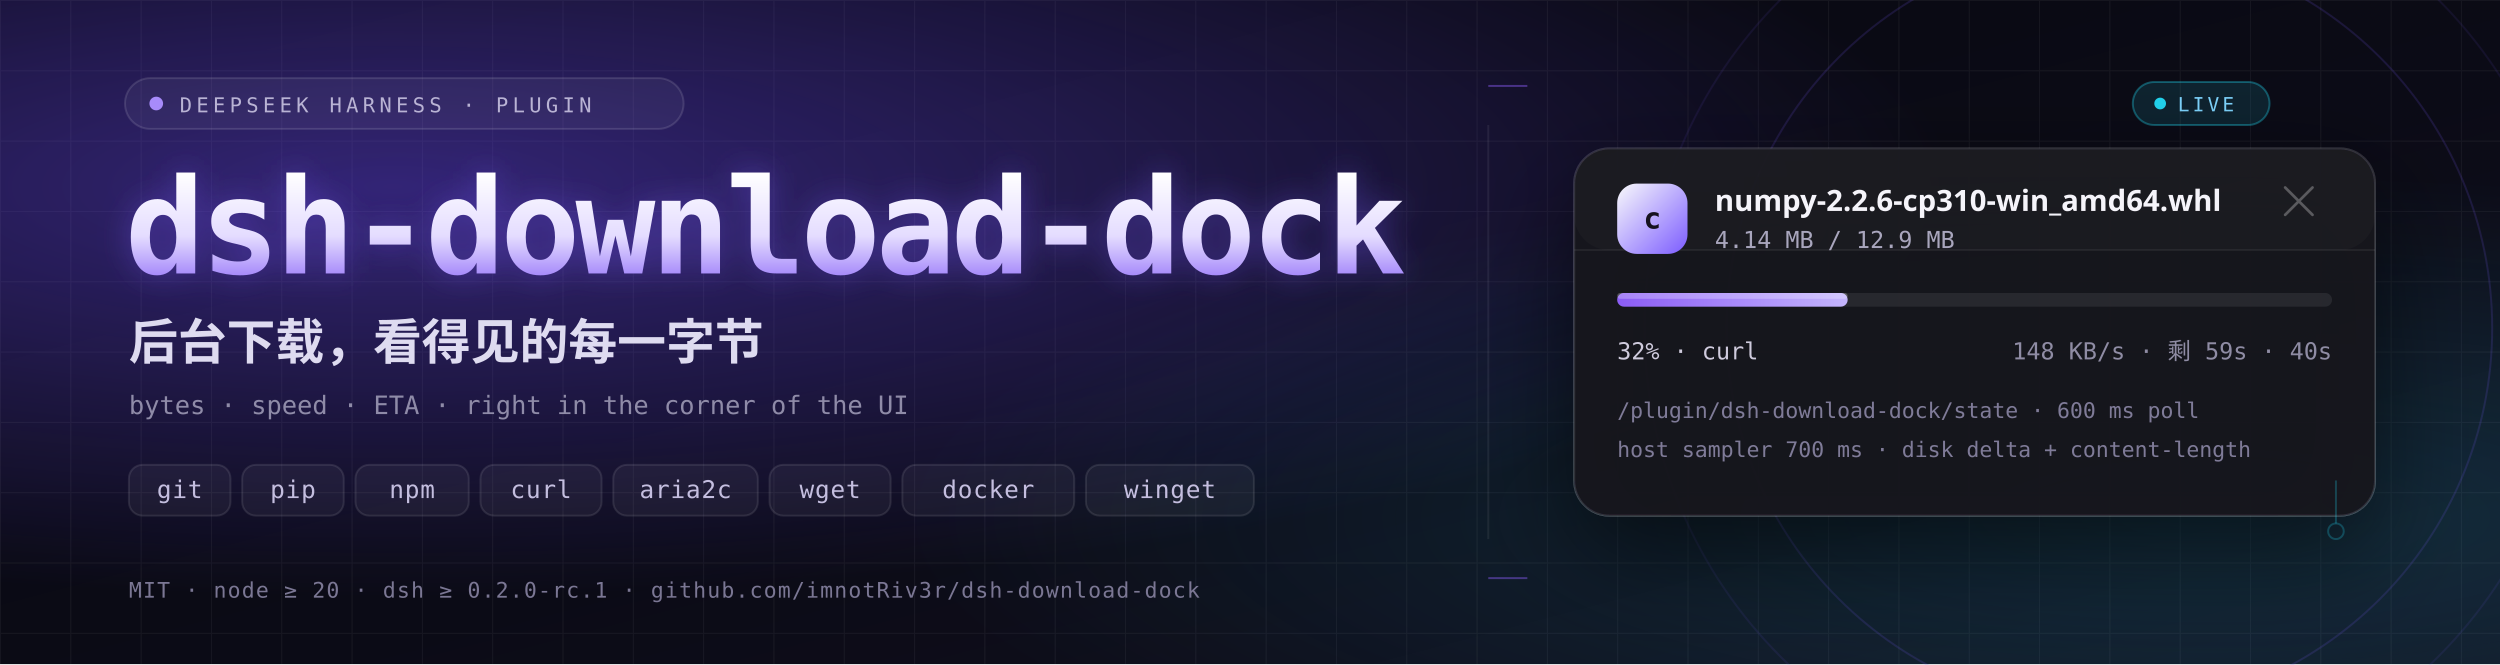
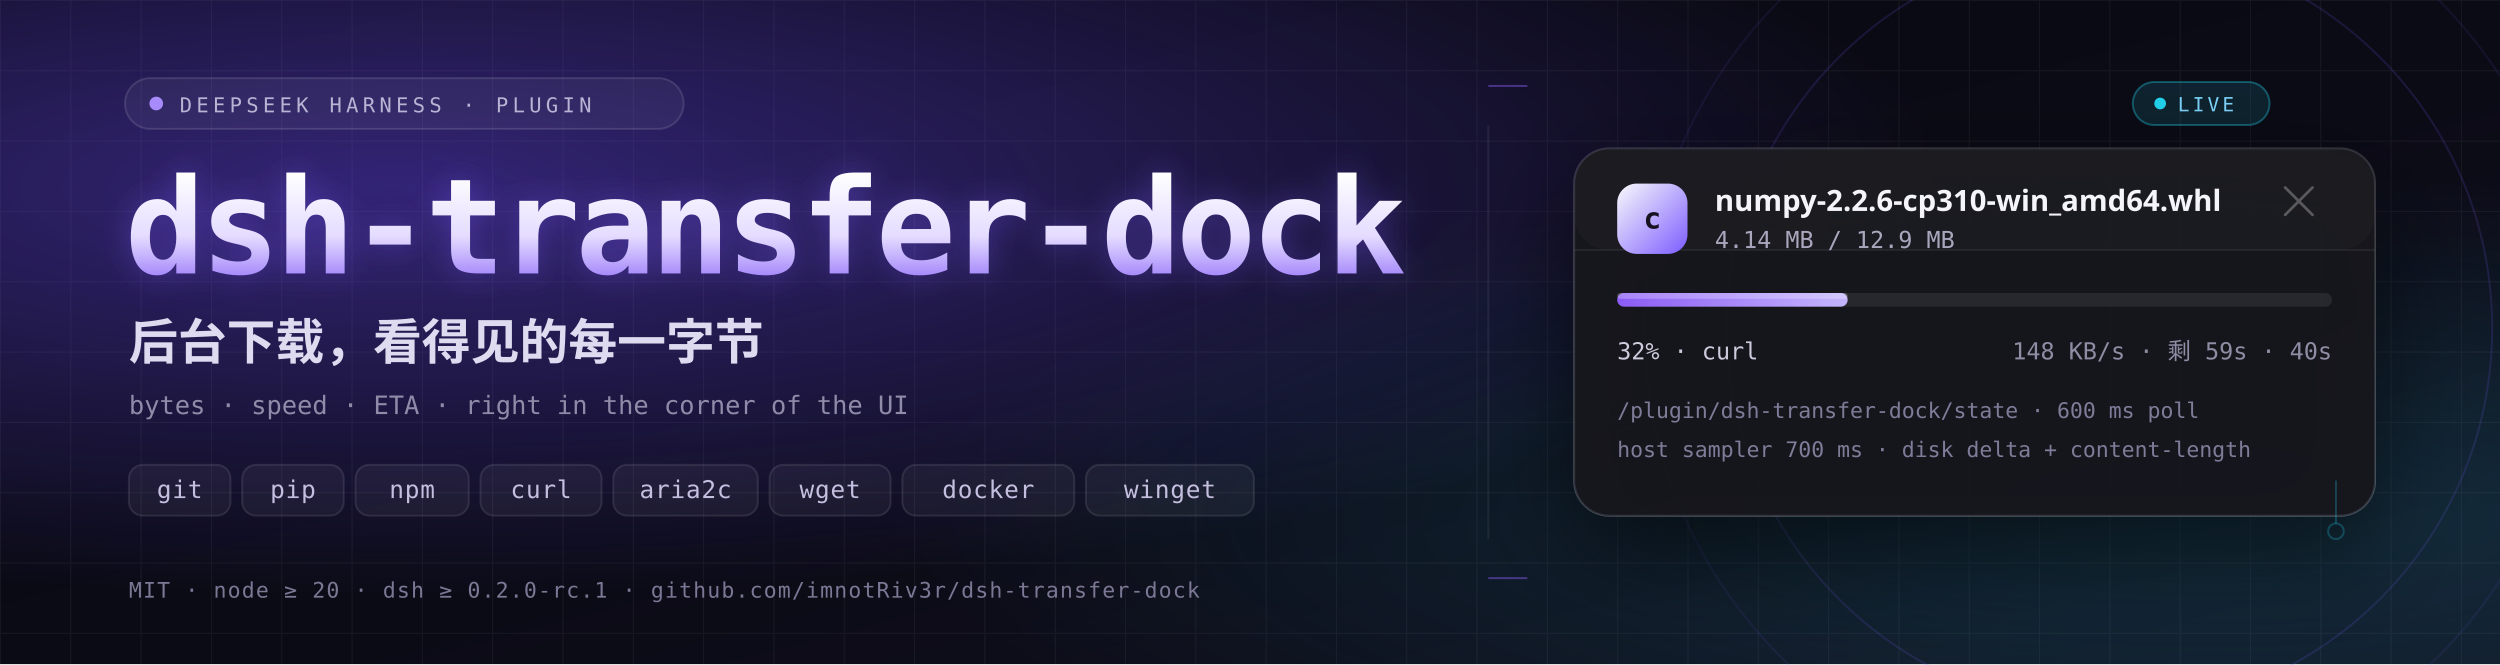
- <svg xmlns="http://www.w3.org/2000/svg" width="1280" height="340" viewBox="0 0 1280 340" role="img" aria-label="dsh-download-dock — live download cards for DeepSeek Harness">
+ <svg xmlns="http://www.w3.org/2000/svg" width="1280" height="340" viewBox="0 0 1280 340" role="img" aria-label="dsh-transfer-dock — live download cards for DeepSeek Harness">
  <defs>
    <linearGradient id="bg" x1="0" y1="0" x2="1" y2="1">
      <stop offset="0" stop-color="#08080f" />
      <stop offset="0.55" stop-color="#0b0b16" />
      <stop offset="1" stop-color="#12101f" />
    </linearGradient>
    <radialGradient id="haloA" cx="0.16" cy="0.28" r="0.62">
      <stop offset="0" stop-color="#6d4aff" stop-opacity="0.42" />
      <stop offset="1" stop-color="#6d4aff" stop-opacity="0" />
    </radialGradient>
    <radialGradient id="haloB" cx="0.88" cy="0.78" r="0.52">
      <stop offset="0" stop-color="#22d3ee" stop-opacity="0.16" />
      <stop offset="1" stop-color="#22d3ee" stop-opacity="0" />
    </radialGradient>
    <pattern id="grid" width="36" height="36" patternUnits="userSpaceOnUse">
      <path d="M36 0H0V36" fill="none" stroke="#ffffff" stroke-opacity="0.05" />
    </pattern>
    <linearGradient id="title" x1="0" y1="0" x2="0" y2="1">
      <stop offset="0" stop-color="#ffffff" />
      <stop offset="0.62" stop-color="#e4dcff" />
      <stop offset="1" stop-color="#a78bfa" />
    </linearGradient>
    <linearGradient id="bar" x1="0" y1="0" x2="1" y2="0">
      <stop offset="0" stop-color="#8b5cf6" />
      <stop offset="1" stop-color="#c4b5fd" />
    </linearGradient>
    <linearGradient id="badge" x1="0" y1="0" x2="1" y2="1">
      <stop offset="0" stop-color="#f9fafb" />
      <stop offset="1" stop-color="#7c5cff" />
    </linearGradient>
    <filter id="softglow" x="-30%" y="-30%" width="160%" height="160%">
      <feGaussianBlur stdDeviation="8" />
    </filter>
    <filter id="cardShadow" x="-40%" y="-40%" width="180%" height="200%">
      <feDropShadow dx="0" dy="20" stdDeviation="26" flood-color="#000000" flood-opacity="0.6" />
    </filter>
    <style>
      .mono { font-family: "Cascadia Mono", "JetBrains Mono", Consolas, "SFMono-Regular", monospace; }
      .sans { font-family: "Segoe UI Semibold", "Segoe UI", "Microsoft YaHei", system-ui, sans-serif; }
      .chip { font-family: "Cascadia Mono", "JetBrains Mono", Consolas, monospace; font-size: 12.5px; letter-spacing: 0.4px; fill: #c4bedf; }
    </style>
  </defs>
  <rect width="1280" height="340" fill="url(#bg)" />
  <rect width="1280" height="340" fill="url(#grid)" />
  <rect width="1280" height="340" fill="url(#haloA)" />
  <rect width="1280" height="340" fill="url(#haloB)" />
  <g fill="none" stroke="#7c5cff" stroke-opacity="0.16">
    <circle cx="1080" cy="168" r="196" />
    <circle cx="1080" cy="168" r="238" stroke-opacity="0.09" />
  </g>
  <g stroke="#ffffff" stroke-opacity="0.07">
    <path d="M762 64V276" />
  </g>
  <path d="M762 44h20M762 296h20" stroke="#8b5cf6" stroke-opacity="0.45" />
  <g>
    <rect x="64" y="40" width="286" height="26" rx="13" fill="#ffffff" fill-opacity="0.05" stroke="#ffffff" stroke-opacity="0.12" />
    <circle cx="80" cy="53" r="3.5" fill="#a78bfa" />
    <text x="92" y="57.5" class="mono" font-size="10.5" letter-spacing="2.2" fill="#b9b3d4">DEEPSEEK HARNESS · PLUGIN</text>
-     <text x="64" y="140" class="mono" font-size="68" font-weight="700" letter-spacing="-2.5" fill="#7c5cff" fill-opacity="0.38" filter="url(#softglow)">dsh-download-dock</text>
-     <text x="64" y="140" class="mono" font-size="68" font-weight="700" letter-spacing="-2.5" fill="url(#title)">dsh-download-dock</text>
+     <text x="64" y="140" class="mono" font-size="68" font-weight="700" letter-spacing="-2.5" fill="#7c5cff" fill-opacity="0.38" filter="url(#softglow)">dsh-transfer-dock</text>
+     <text x="64" y="140" class="mono" font-size="68" font-weight="700" letter-spacing="-2.5" fill="url(#title)">dsh-transfer-dock</text>
    <text x="66" y="184" class="sans" font-size="25" font-weight="600" fill="#dedbf0">后台下载，看得见的每一字节</text>
    <text x="66" y="212" class="mono" font-size="13" fill="#8f8ba8">bytes · speed · ETA · right in the corner of the UI</text>
    <g>
      <rect x="66" y="238" width="52" height="26" rx="7" fill="#ffffff" fill-opacity="0.05" stroke="#ffffff" stroke-opacity="0.1" />
      <text x="92" y="255" class="chip" text-anchor="middle">git</text>
      <rect x="124" y="238" width="52" height="26" rx="7" fill="#ffffff" fill-opacity="0.05" stroke="#ffffff" stroke-opacity="0.1" />
      <text x="150" y="255" class="chip" text-anchor="middle">pip</text>
      <rect x="182" y="238" width="58" height="26" rx="7" fill="#ffffff" fill-opacity="0.05" stroke="#ffffff" stroke-opacity="0.1" />
      <text x="211" y="255" class="chip" text-anchor="middle">npm</text>
      <rect x="246" y="238" width="62" height="26" rx="7" fill="#ffffff" fill-opacity="0.05" stroke="#ffffff" stroke-opacity="0.1" />
      <text x="277" y="255" class="chip" text-anchor="middle">curl</text>
      <rect x="314" y="238" width="74" height="26" rx="7" fill="#ffffff" fill-opacity="0.05" stroke="#ffffff" stroke-opacity="0.1" />
      <text x="351" y="255" class="chip" text-anchor="middle">aria2c</text>
      <rect x="394" y="238" width="62" height="26" rx="7" fill="#ffffff" fill-opacity="0.05" stroke="#ffffff" stroke-opacity="0.1" />
      <text x="425" y="255" class="chip" text-anchor="middle">wget</text>
      <rect x="462" y="238" width="88" height="26" rx="7" fill="#ffffff" fill-opacity="0.05" stroke="#ffffff" stroke-opacity="0.1" />
      <text x="506" y="255" class="chip" text-anchor="middle">docker</text>
      <rect x="556" y="238" width="86" height="26" rx="7" fill="#ffffff" fill-opacity="0.05" stroke="#ffffff" stroke-opacity="0.1" />
      <text x="599" y="255" class="chip" text-anchor="middle">winget</text>
    </g>
-     <text x="66" y="306" class="mono" font-size="11" letter-spacing="0.6" fill="#7b7794">MIT · node ≥ 20 · dsh ≥ 0.2.0-rc.1 · github.com/imnotRiv3r/dsh-download-dock</text>
+     <text x="66" y="306" class="mono" font-size="11" letter-spacing="0.6" fill="#7b7794">MIT · node ≥ 20 · dsh ≥ 0.2.0-rc.1 · github.com/imnotRiv3r/dsh-transfer-dock</text>
  </g>
  <g>
    <rect x="1092" y="42" width="70" height="22" rx="11" fill="#22d3ee" fill-opacity="0.12" stroke="#22d3ee" stroke-opacity="0.35" />
    <circle cx="1106" cy="53" r="3" fill="#22d3ee" />
    <text x="1115" y="57" class="mono" font-size="10" letter-spacing="1.6" fill="#7dd3fc">LIVE</text>
    <g filter="url(#cardShadow)">
      <rect x="806" y="76" width="410" height="188" rx="18" fill="#17161f" fill-opacity="0.94" stroke="#ffffff" stroke-opacity="0.12" />
    </g>
    <rect x="806" y="76" width="410" height="52" rx="18" fill="#ffffff" fill-opacity="0.02" />
    <path d="M806 128h410" stroke="#ffffff" stroke-opacity="0.06" />
    <rect x="828" y="94" width="36" height="36" rx="10" fill="url(#badge)" />
    <text x="846" y="117" class="mono" font-size="15" font-weight="700" text-anchor="middle" fill="#16121f">c</text>
    <text x="878" y="108" class="sans" font-size="15" font-weight="600" fill="#f5f4fa">numpy-2.2.6-cp310-win_amd64.whl</text>
    <text x="878" y="127" class="mono" font-size="12" fill="#a9a6bd">4.14 MB / 12.9 MB</text>
    <path d="M1170 96l14 14M1184 96l-14 14" stroke="#ffffff" stroke-opacity="0.28" stroke-width="1.4" stroke-linecap="round" />
    <rect x="1170" y="94" width="20" height="20" rx="6" fill="transparent" />
    <rect x="828" y="150" width="366" height="7" rx="3.5" fill="#ffffff" fill-opacity="0.08" />
    <rect x="828" y="150" width="118" height="7" rx="3.5" fill="url(#bar)" />
    <rect x="828" y="150" width="118" height="3" rx="1.5" fill="#ffffff" fill-opacity="0.25" />
    <text x="828" y="184" class="mono" font-size="12" fill="#cfcbdd">32% · curl</text>
    <text x="1194" y="184" class="mono" font-size="12" text-anchor="end" fill="#8f8ca4">148 KB/s · 剩 59s · 40s</text>
-     <text x="828" y="214" class="mono" font-size="11" fill="#7f7b98">/plugin/dsh-download-dock/state · 600 ms poll</text>
+     <text x="828" y="214" class="mono" font-size="11" fill="#7f7b98">/plugin/dsh-transfer-dock/state · 600 ms poll</text>
    <text x="828" y="234" class="mono" font-size="11" fill="#7f7b98">host sampler 700 ms · disk delta + content-length</text>
    <g stroke="#22d3ee" stroke-opacity="0.25" fill="none">
      <path d="M1196 246v22" />
      <circle cx="1196" cy="272" r="4" />
    </g>
  </g>
</svg>
